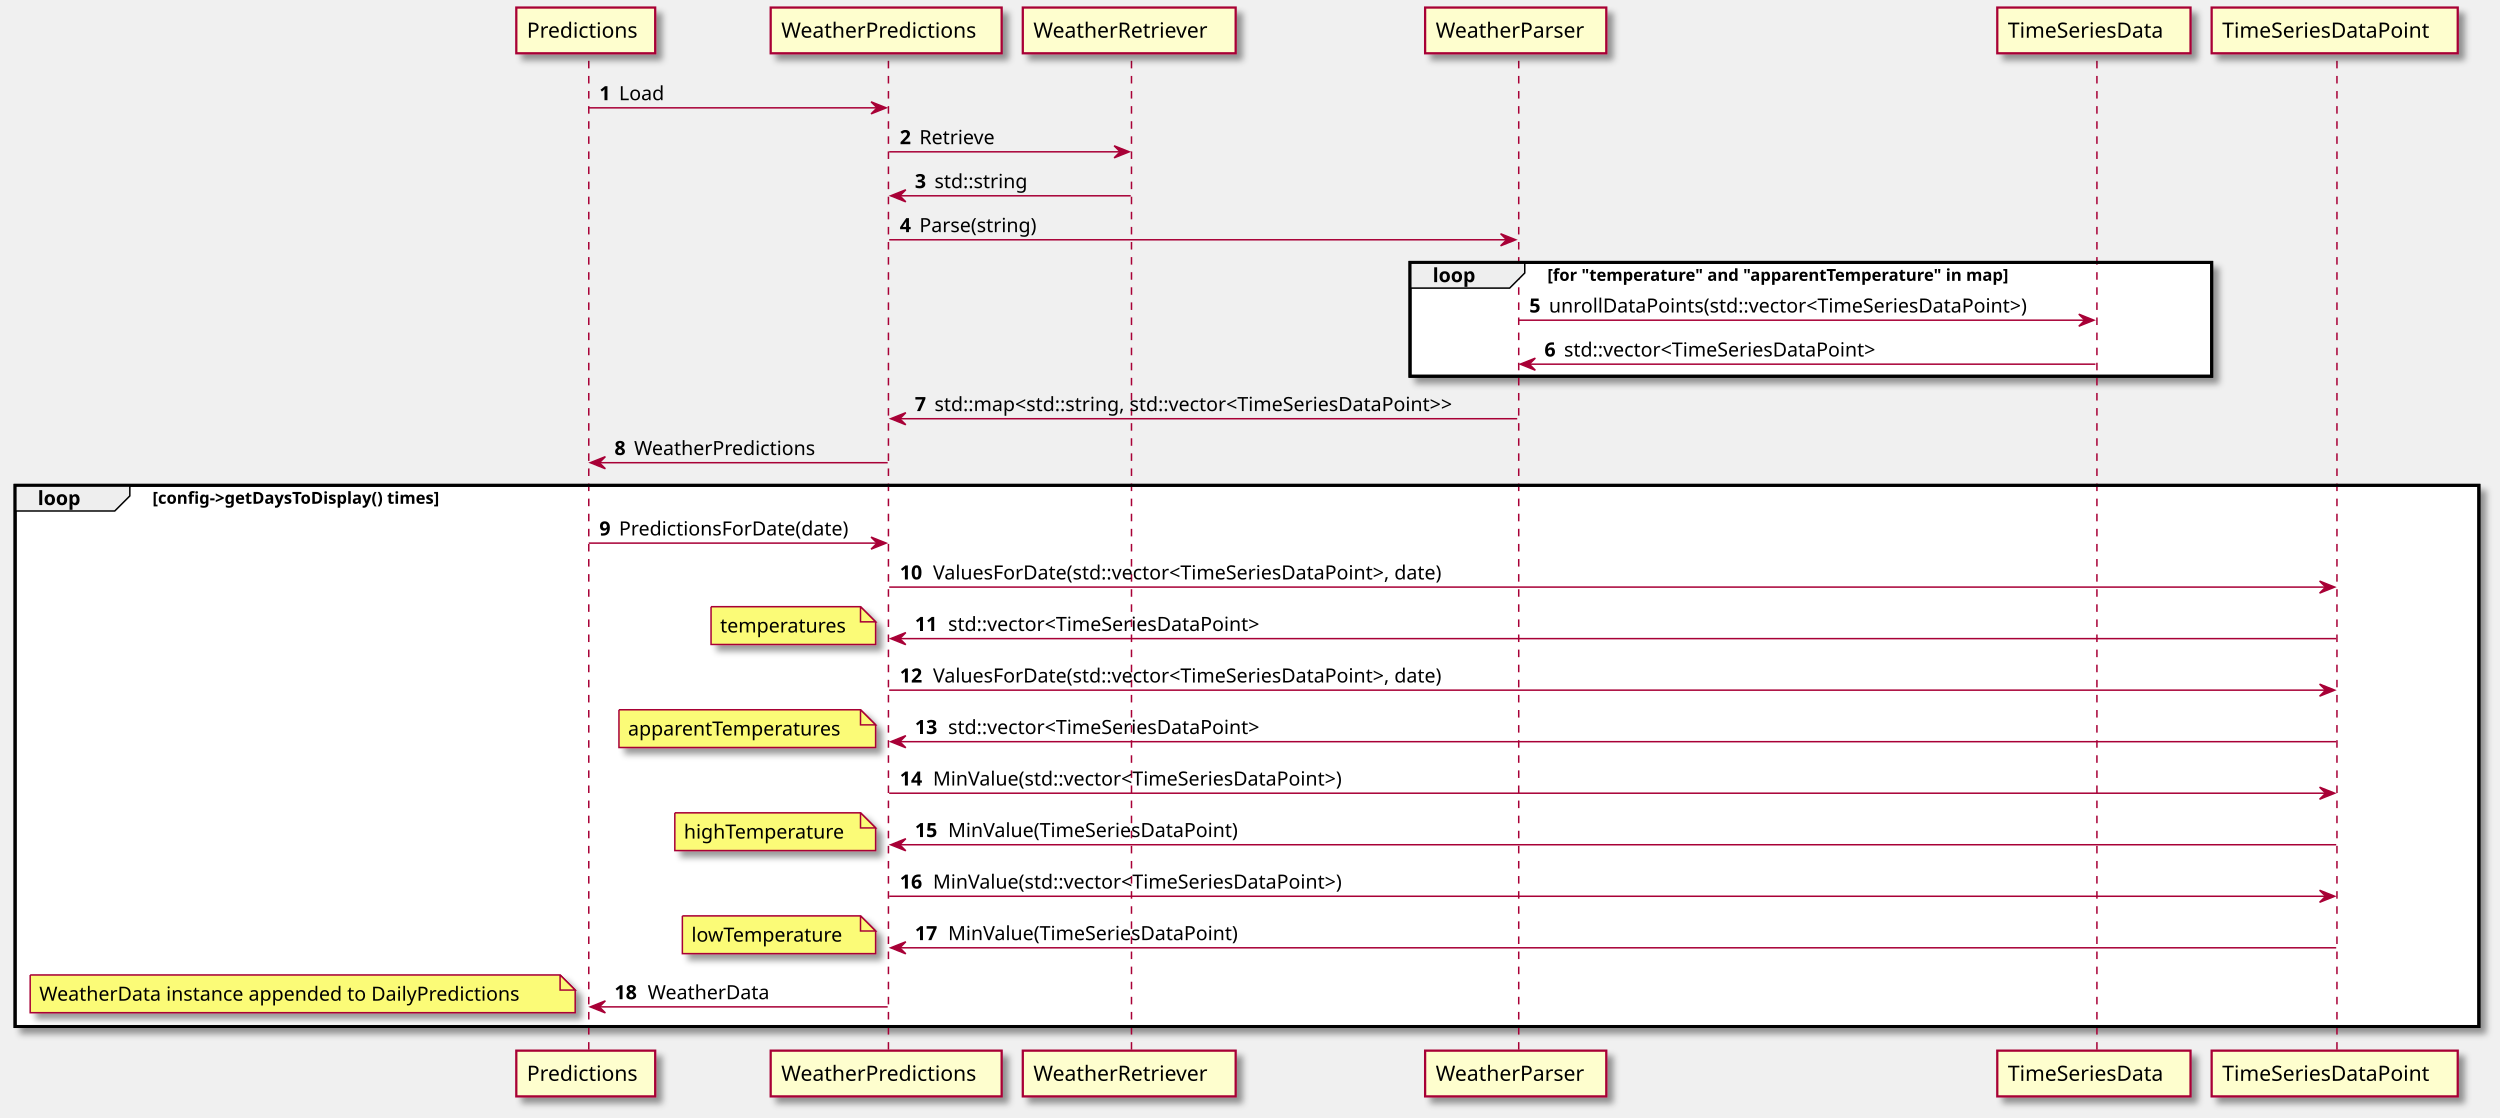
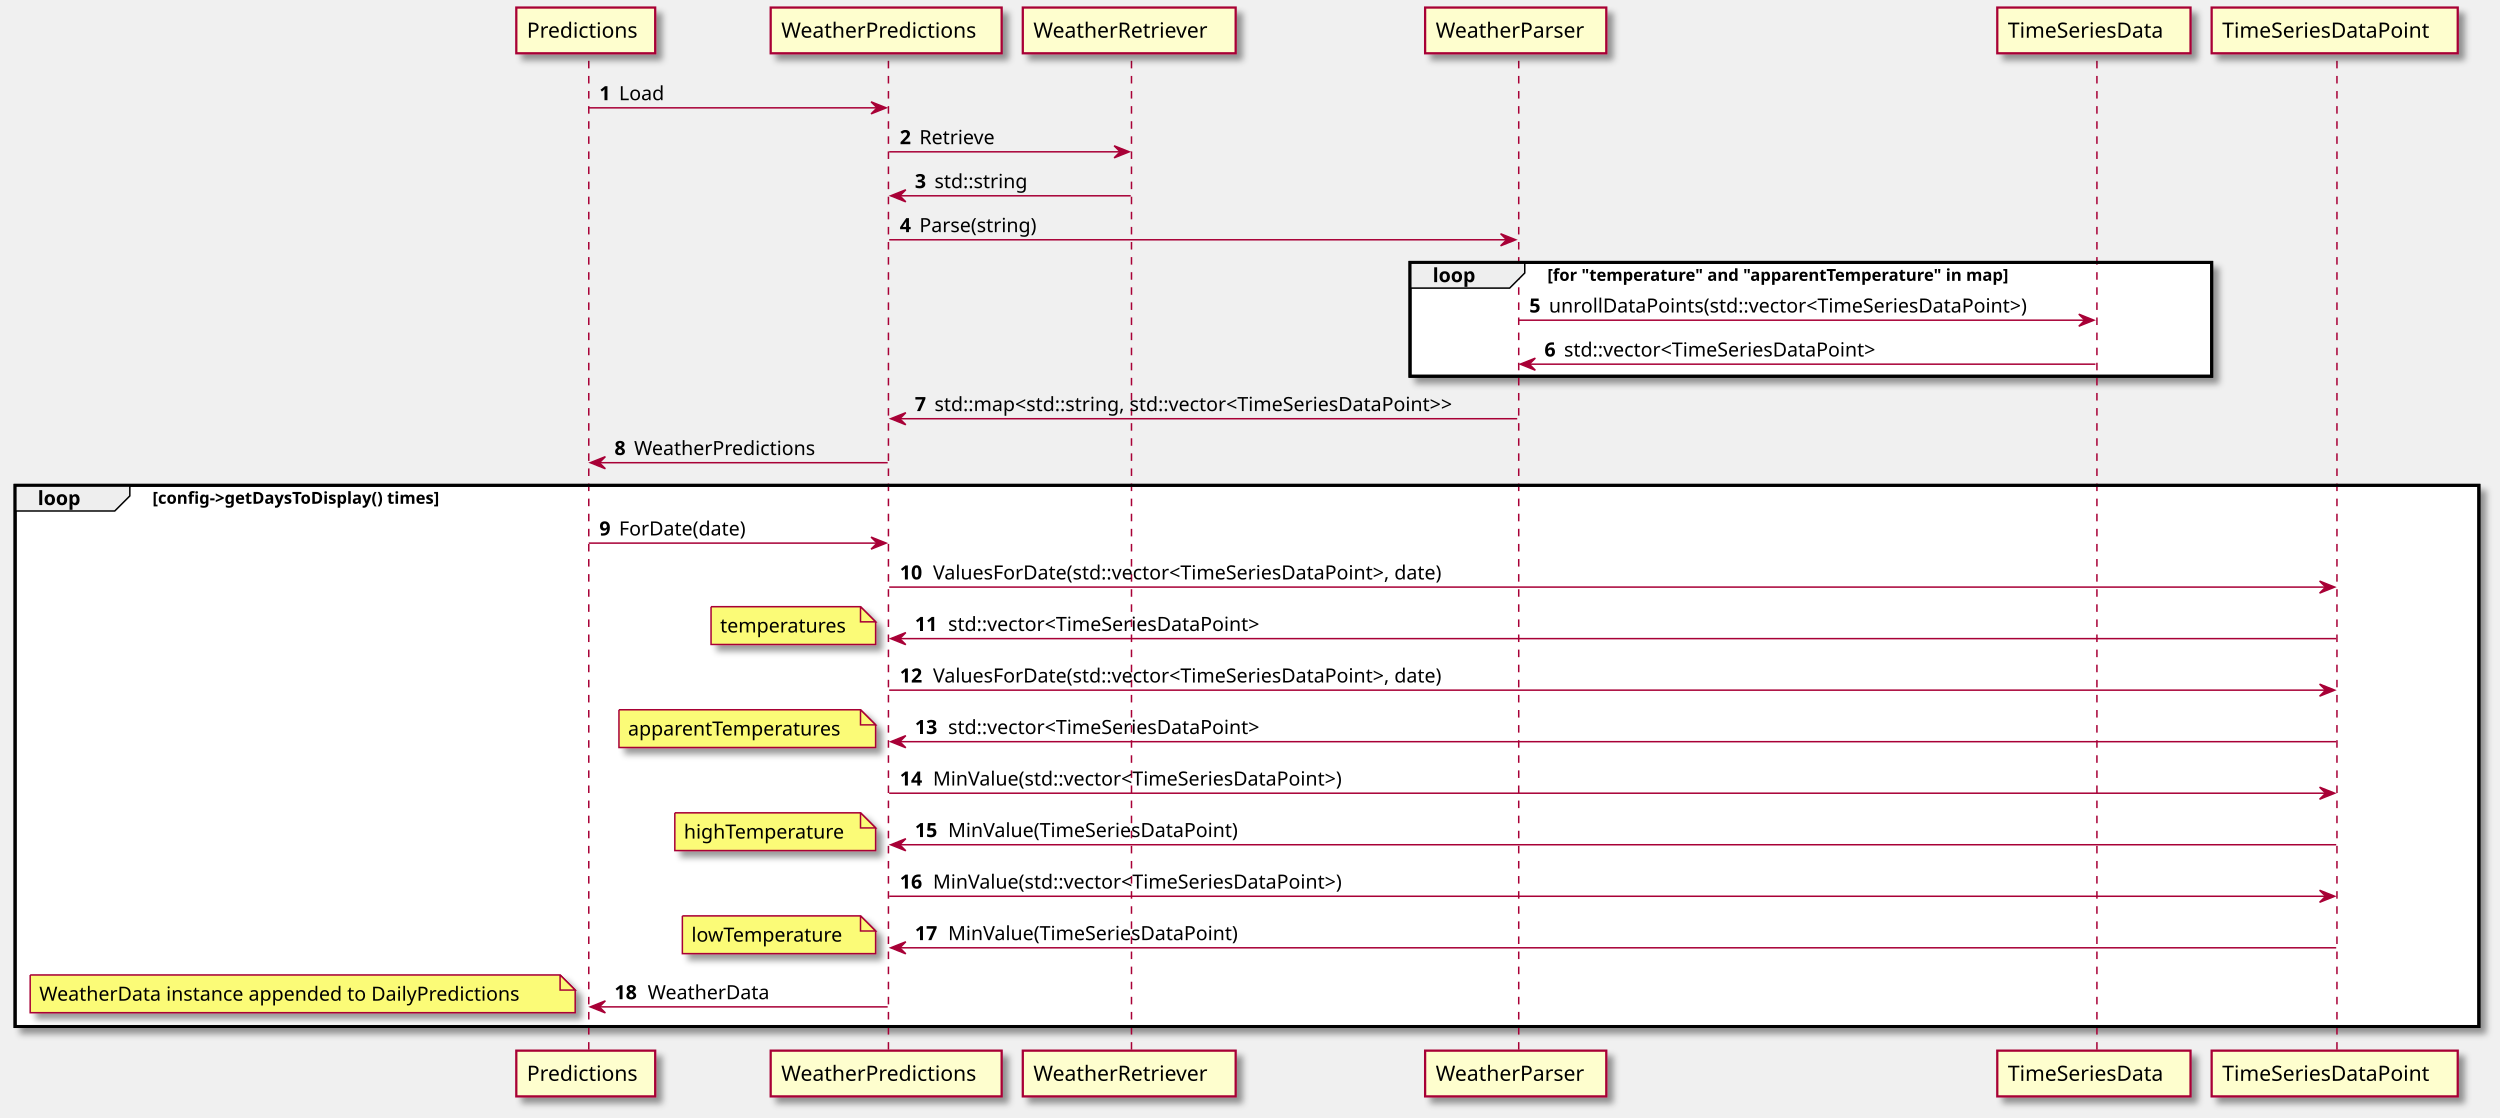
<svg xmlns="http://www.w3.org/2000/svg" contentScriptType="application/ecmascript" contentStyleType="text/css" height="740px" preserveAspectRatio="none" style="width:1656px;height:740px;background:#FFFFFF;" version="1.1" viewBox="0 0 1656 740" width="1656px" zoomAndPan="magnify">
  <defs>
    <filter height="300%" id="frp75gb11llci" width="300%" x="-1" y="-1">
      <feGaussianBlur result="blurOut" stdDeviation="2.0" />
      <feColorMatrix in="blurOut" result="blurOut2" type="matrix" values="0 0 0 0 0 0 0 0 0 0 0 0 0 0 0 0 0 0 .4 0" />
      <feOffset dx="4.0" dy="4.0" in="blurOut2" result="blurOut3" />
      <feBlend in="SourceGraphic" in2="blurOut3" mode="normal" />
    </filter>
  </defs>
  <g>
    <rect fill="#FFFFFF" filter="url(#frp75gb11llci)" height="75.398" style="stroke:#000000;stroke-width:2.0;" width="531" x="934" y="173.828" />
    <rect fill="#FFFFFF" filter="url(#frp75gb11llci)" height="358.461" style="stroke:#000000;stroke-width:2.0;" width="1632" x="10" y="321.492" />
    <line style="stroke:#A80036;stroke-width:1.0;stroke-dasharray:5.0,5.0;" x1="390" x2="390" y1="40.297" y2="696.953" />
    <line style="stroke:#A80036;stroke-width:1.0;stroke-dasharray:5.0,5.0;" x1="588.5" x2="588.5" y1="40.297" y2="696.953" />
    <line style="stroke:#A80036;stroke-width:1.0;stroke-dasharray:5.0,5.0;" x1="749.5" x2="749.5" y1="40.297" y2="696.953" />
    <line style="stroke:#A80036;stroke-width:1.0;stroke-dasharray:5.0,5.0;" x1="1006" x2="1006" y1="40.297" y2="696.953" />
    <line style="stroke:#A80036;stroke-width:1.0;stroke-dasharray:5.0,5.0;" x1="1389" x2="1389" y1="40.297" y2="696.953" />
    <line style="stroke:#A80036;stroke-width:1.0;stroke-dasharray:5.0,5.0;" x1="1548" x2="1548" y1="40.297" y2="696.953" />
    <rect fill="#FEFECE" filter="url(#frp75gb11llci)" height="30.297" style="stroke:#A80036;stroke-width:1.5;" width="92" x="342" y="5" />
    <text fill="#000000" font-family="sans-serif" font-size="14" lengthAdjust="spacing" textLength="78" x="349" y="24.995">Predictions</text>
    <rect fill="#FEFECE" filter="url(#frp75gb11llci)" height="30.297" style="stroke:#A80036;stroke-width:1.5;" width="92" x="342" y="695.953" />
    <text fill="#000000" font-family="sans-serif" font-size="14" lengthAdjust="spacing" textLength="78" x="349" y="715.948">Predictions</text>
    <rect fill="#FEFECE" filter="url(#frp75gb11llci)" height="30.297" style="stroke:#A80036;stroke-width:1.5;" width="153" x="510.5" y="5" />
    <text fill="#000000" font-family="sans-serif" font-size="14" lengthAdjust="spacing" textLength="139" x="517.5" y="24.995">WeatherPredictions</text>
    <rect fill="#FEFECE" filter="url(#frp75gb11llci)" height="30.297" style="stroke:#A80036;stroke-width:1.5;" width="153" x="510.5" y="695.953" />
    <text fill="#000000" font-family="sans-serif" font-size="14" lengthAdjust="spacing" textLength="139" x="517.5" y="715.948">WeatherPredictions</text>
    <rect fill="#FEFECE" filter="url(#frp75gb11llci)" height="30.297" style="stroke:#A80036;stroke-width:1.5;" width="141" x="677.5" y="5" />
    <text fill="#000000" font-family="sans-serif" font-size="14" lengthAdjust="spacing" textLength="127" x="684.5" y="24.995">WeatherRetriever</text>
    <rect fill="#FEFECE" filter="url(#frp75gb11llci)" height="30.297" style="stroke:#A80036;stroke-width:1.5;" width="141" x="677.5" y="695.953" />
    <text fill="#000000" font-family="sans-serif" font-size="14" lengthAdjust="spacing" textLength="127" x="684.5" y="715.948">WeatherRetriever</text>
    <rect fill="#FEFECE" filter="url(#frp75gb11llci)" height="30.297" style="stroke:#A80036;stroke-width:1.5;" width="120" x="944" y="5" />
    <text fill="#000000" font-family="sans-serif" font-size="14" lengthAdjust="spacing" textLength="106" x="951" y="24.995">WeatherParser</text>
    <rect fill="#FEFECE" filter="url(#frp75gb11llci)" height="30.297" style="stroke:#A80036;stroke-width:1.5;" width="120" x="944" y="695.953" />
    <text fill="#000000" font-family="sans-serif" font-size="14" lengthAdjust="spacing" textLength="106" x="951" y="715.948">WeatherParser</text>
    <rect fill="#FEFECE" filter="url(#frp75gb11llci)" height="30.297" style="stroke:#A80036;stroke-width:1.5;" width="128" x="1323" y="5" />
    <text fill="#000000" font-family="sans-serif" font-size="14" lengthAdjust="spacing" textLength="114" x="1330" y="24.995">TimeSeriesData</text>
    <rect fill="#FEFECE" filter="url(#frp75gb11llci)" height="30.297" style="stroke:#A80036;stroke-width:1.5;" width="128" x="1323" y="695.953" />
    <text fill="#000000" font-family="sans-serif" font-size="14" lengthAdjust="spacing" textLength="114" x="1330" y="715.948">TimeSeriesData</text>
    <rect fill="#FEFECE" filter="url(#frp75gb11llci)" height="30.297" style="stroke:#A80036;stroke-width:1.5;" width="163" x="1465" y="5" />
    <text fill="#000000" font-family="sans-serif" font-size="14" lengthAdjust="spacing" textLength="149" x="1472" y="24.995">TimeSeriesDataPoint</text>
    <rect fill="#FEFECE" filter="url(#frp75gb11llci)" height="30.297" style="stroke:#A80036;stroke-width:1.5;" width="163" x="1465" y="695.953" />
    <text fill="#000000" font-family="sans-serif" font-size="14" lengthAdjust="spacing" textLength="149" x="1472" y="715.948">TimeSeriesDataPoint</text>
    <polygon fill="#A80036" points="577,67.43,587,71.43,577,75.43,581,71.43" style="stroke:#A80036;stroke-width:1.0;" />
    <line style="stroke:#A80036;stroke-width:1.0;" x1="390" x2="583" y1="71.43" y2="71.43" />
    <text fill="#000000" font-family="sans-serif" font-size="13" font-weight="bold" lengthAdjust="spacing" textLength="9" x="397" y="66.364">1</text>
    <text fill="#000000" font-family="sans-serif" font-size="13" lengthAdjust="spacing" textLength="31" x="410" y="66.364">Load</text>
    <polygon fill="#A80036" points="738,96.562,748,100.562,738,104.562,742,100.562" style="stroke:#A80036;stroke-width:1.0;" />
    <line style="stroke:#A80036;stroke-width:1.0;" x1="589" x2="744" y1="100.562" y2="100.562" />
    <text fill="#000000" font-family="sans-serif" font-size="13" font-weight="bold" lengthAdjust="spacing" textLength="9" x="596" y="95.497">2</text>
    <text fill="#000000" font-family="sans-serif" font-size="13" lengthAdjust="spacing" textLength="55" x="609" y="95.497">Retrieve</text>
    <polygon fill="#A80036" points="600,125.695,590,129.695,600,133.695,596,129.695" style="stroke:#A80036;stroke-width:1.0;" />
    <line style="stroke:#A80036;stroke-width:1.0;" x1="594" x2="749" y1="129.695" y2="129.695" />
    <text fill="#000000" font-family="sans-serif" font-size="13" font-weight="bold" lengthAdjust="spacing" textLength="9" x="606" y="124.629">3</text>
    <text fill="#000000" font-family="sans-serif" font-size="13" lengthAdjust="spacing" textLength="65" x="619" y="124.629">std::string</text>
    <polygon fill="#A80036" points="994,154.828,1004,158.828,994,162.828,998,158.828" style="stroke:#A80036;stroke-width:1.0;" />
    <line style="stroke:#A80036;stroke-width:1.0;" x1="589" x2="1000" y1="158.828" y2="158.828" />
    <text fill="#000000" font-family="sans-serif" font-size="13" font-weight="bold" lengthAdjust="spacing" textLength="9" x="596" y="153.762">4</text>
    <text fill="#000000" font-family="sans-serif" font-size="13" lengthAdjust="spacing" textLength="83" x="609" y="153.762">Parse(string)</text>
    <path d="M934,173.828 L1010,173.828 L1010,180.828 L1000,190.828 L934,190.828 L934,173.828 " fill="#EEEEEE" style="stroke:#000000;stroke-width:1.0;" />
    <rect fill="none" height="75.398" style="stroke:#000000;stroke-width:2.0;" width="531" x="934" y="173.828" />
    <text fill="#000000" font-family="sans-serif" font-size="13" font-weight="bold" lengthAdjust="spacing" textLength="31" x="949" y="186.895">loop</text>
    <text fill="#000000" font-family="sans-serif" font-size="11" font-weight="bold" lengthAdjust="spacing" textLength="341" x="1025" y="186.039">[for "temperature" and "apparentTemperature" in map]</text>
    <polygon fill="#A80036" points="1377,208.094,1387,212.094,1377,216.094,1381,212.094" style="stroke:#A80036;stroke-width:1.0;" />
    <line style="stroke:#A80036;stroke-width:1.0;" x1="1006" x2="1383" y1="212.094" y2="212.094" />
    <text fill="#000000" font-family="sans-serif" font-size="13" font-weight="bold" lengthAdjust="spacing" textLength="9" x="1013" y="207.028">5</text>
    <text fill="#000000" font-family="sans-serif" font-size="13" lengthAdjust="spacing" textLength="346" x="1026" y="207.028">unrollDataPoints(std::vector&lt;TimeSeriesDataPoint&gt;)</text>
    <polygon fill="#A80036" points="1017,237.227,1007,241.227,1017,245.227,1013,241.227" style="stroke:#A80036;stroke-width:1.0;" />
    <line style="stroke:#A80036;stroke-width:1.0;" x1="1011" x2="1388" y1="241.227" y2="241.227" />
    <text fill="#000000" font-family="sans-serif" font-size="13" font-weight="bold" lengthAdjust="spacing" textLength="9" x="1023" y="236.161">6</text>
    <text fill="#000000" font-family="sans-serif" font-size="13" lengthAdjust="spacing" textLength="228" x="1036" y="236.161">std::vector&lt;TimeSeriesDataPoint&gt;</text>
    <polygon fill="#A80036" points="600,273.359,590,277.359,600,281.359,596,277.359" style="stroke:#A80036;stroke-width:1.0;" />
    <line style="stroke:#A80036;stroke-width:1.0;" x1="594" x2="1005" y1="277.359" y2="277.359" />
    <text fill="#000000" font-family="sans-serif" font-size="13" font-weight="bold" lengthAdjust="spacing" textLength="9" x="606" y="272.293">7</text>
    <text fill="#000000" font-family="sans-serif" font-size="13" lengthAdjust="spacing" textLength="380" x="619" y="272.293">std::map&lt;std::string, std::vector&lt;TimeSeriesDataPoint&gt;&gt;</text>
    <polygon fill="#A80036" points="401,302.492,391,306.492,401,310.492,397,306.492" style="stroke:#A80036;stroke-width:1.0;" />
    <line style="stroke:#A80036;stroke-width:1.0;" x1="395" x2="588" y1="306.492" y2="306.492" />
    <text fill="#000000" font-family="sans-serif" font-size="13" font-weight="bold" lengthAdjust="spacing" textLength="9" x="407" y="301.426">8</text>
    <text fill="#000000" font-family="sans-serif" font-size="13" lengthAdjust="spacing" textLength="127" x="420" y="301.426">WeatherPredictions</text>
    <path d="M10,321.492 L86,321.492 L86,328.492 L76,338.492 L10,338.492 L10,321.492 " fill="#EEEEEE" style="stroke:#000000;stroke-width:1.0;" />
    <rect fill="none" height="358.461" style="stroke:#000000;stroke-width:2.0;" width="1632" x="10" y="321.492" />
    <text fill="#000000" font-family="sans-serif" font-size="13" font-weight="bold" lengthAdjust="spacing" textLength="31" x="25" y="334.559">loop</text>
    <text fill="#000000" font-family="sans-serif" font-size="11" font-weight="bold" lengthAdjust="spacing" textLength="224" x="101" y="333.703">[config-&gt;getDaysToDisplay() times]</text>
    <polygon fill="#A80036" points="577,355.758,587,359.758,577,363.758,581,359.758" style="stroke:#A80036;stroke-width:1.0;" />
    <line style="stroke:#A80036;stroke-width:1.0;" x1="390" x2="583" y1="359.758" y2="359.758" />
    <text fill="#000000" font-family="sans-serif" font-size="13" font-weight="bold" lengthAdjust="spacing" textLength="9" x="397" y="354.692">9</text>
-     <text fill="#000000" font-family="sans-serif" font-size="13" lengthAdjust="spacing" textLength="162" x="410" y="354.692">PredictionsForDate(date)</text>
+     <text fill="#000000" font-family="sans-serif" font-size="13" lengthAdjust="spacing" textLength="162" x="410" y="354.692">ForDate(date)</text>
    <polygon fill="#A80036" points="1536.5,384.891,1546.5,388.891,1536.5,392.891,1540.5,388.891" style="stroke:#A80036;stroke-width:1.0;" />
    <line style="stroke:#A80036;stroke-width:1.0;" x1="589" x2="1542.5" y1="388.891" y2="388.891" />
    <text fill="#000000" font-family="sans-serif" font-size="13" font-weight="bold" lengthAdjust="spacing" textLength="18" x="596" y="383.825">10</text>
    <text fill="#000000" font-family="sans-serif" font-size="13" lengthAdjust="spacing" textLength="370" x="618" y="383.825">ValuesForDate(std::vector&lt;TimeSeriesDataPoint&gt;, date)</text>
    <polygon fill="#A80036" points="600,419.023,590,423.023,600,427.023,596,423.023" style="stroke:#A80036;stroke-width:1.0;" />
    <line style="stroke:#A80036;stroke-width:1.0;" x1="594" x2="1547.5" y1="423.023" y2="423.023" />
    <text fill="#000000" font-family="sans-serif" font-size="13" font-weight="bold" lengthAdjust="spacing" textLength="18" x="606" y="417.957">11</text>
    <text fill="#000000" font-family="sans-serif" font-size="13" lengthAdjust="spacing" textLength="228" x="628" y="417.957">std::vector&lt;TimeSeriesDataPoint&gt;</text>
    <path d="M471,401.891 L471,426.891 L580,426.891 L580,411.891 L570,401.891 L471,401.891 " fill="#FBFB77" filter="url(#frp75gb11llci)" style="stroke:#A80036;stroke-width:1.0;" />
    <path d="M570,401.891 L570,411.891 L580,411.891 L570,401.891 " fill="#FBFB77" style="stroke:#A80036;stroke-width:1.0;" />
    <text fill="#000000" font-family="sans-serif" font-size="13" lengthAdjust="spacing" textLength="88" x="477" y="418.957">temperatures</text>
    <polygon fill="#A80036" points="1536.5,453.156,1546.5,457.156,1536.5,461.156,1540.5,457.156" style="stroke:#A80036;stroke-width:1.0;" />
    <line style="stroke:#A80036;stroke-width:1.0;" x1="589" x2="1542.5" y1="457.156" y2="457.156" />
    <text fill="#000000" font-family="sans-serif" font-size="13" font-weight="bold" lengthAdjust="spacing" textLength="18" x="596" y="452.09">12</text>
    <text fill="#000000" font-family="sans-serif" font-size="13" lengthAdjust="spacing" textLength="370" x="618" y="452.09">ValuesForDate(std::vector&lt;TimeSeriesDataPoint&gt;, date)</text>
    <polygon fill="#A80036" points="600,487.289,590,491.289,600,495.289,596,491.289" style="stroke:#A80036;stroke-width:1.0;" />
    <line style="stroke:#A80036;stroke-width:1.0;" x1="594" x2="1547.5" y1="491.289" y2="491.289" />
    <text fill="#000000" font-family="sans-serif" font-size="13" font-weight="bold" lengthAdjust="spacing" textLength="18" x="606" y="486.223">13</text>
    <text fill="#000000" font-family="sans-serif" font-size="13" lengthAdjust="spacing" textLength="228" x="628" y="486.223">std::vector&lt;TimeSeriesDataPoint&gt;</text>
    <path d="M410,470.156 L410,495.156 L580,495.156 L580,480.156 L570,470.156 L410,470.156 " fill="#FBFB77" filter="url(#frp75gb11llci)" style="stroke:#A80036;stroke-width:1.0;" />
    <path d="M570,470.156 L570,480.156 L580,480.156 L570,470.156 " fill="#FBFB77" style="stroke:#A80036;stroke-width:1.0;" />
    <text fill="#000000" font-family="sans-serif" font-size="13" lengthAdjust="spacing" textLength="149" x="416" y="487.223">apparentTemperatures</text>
    <polygon fill="#A80036" points="1536.5,521.422,1546.5,525.422,1536.5,529.422,1540.5,525.422" style="stroke:#A80036;stroke-width:1.0;" />
    <line style="stroke:#A80036;stroke-width:1.0;" x1="589" x2="1542.5" y1="525.422" y2="525.422" />
    <text fill="#000000" font-family="sans-serif" font-size="13" font-weight="bold" lengthAdjust="spacing" textLength="18" x="596" y="520.356">14</text>
    <text fill="#000000" font-family="sans-serif" font-size="13" lengthAdjust="spacing" textLength="298" x="618" y="520.356">MinValue(std::vector&lt;TimeSeriesDataPoint&gt;)</text>
    <polygon fill="#A80036" points="600,555.555,590,559.555,600,563.555,596,559.555" style="stroke:#A80036;stroke-width:1.0;" />
    <line style="stroke:#A80036;stroke-width:1.0;" x1="594" x2="1547.5" y1="559.555" y2="559.555" />
    <text fill="#000000" font-family="sans-serif" font-size="13" font-weight="bold" lengthAdjust="spacing" textLength="18" x="606" y="554.489">15</text>
    <text fill="#000000" font-family="sans-serif" font-size="13" lengthAdjust="spacing" textLength="207" x="628" y="554.489">MinValue(TimeSeriesDataPoint)</text>
    <path d="M447,538.422 L447,563.422 L580,563.422 L580,548.422 L570,538.422 L447,538.422 " fill="#FBFB77" filter="url(#frp75gb11llci)" style="stroke:#A80036;stroke-width:1.0;" />
    <path d="M570,538.422 L570,548.422 L580,548.422 L570,538.422 " fill="#FBFB77" style="stroke:#A80036;stroke-width:1.0;" />
    <text fill="#000000" font-family="sans-serif" font-size="13" lengthAdjust="spacing" textLength="112" x="453" y="555.489">highTemperature</text>
    <polygon fill="#A80036" points="1536.5,589.688,1546.5,593.688,1536.5,597.688,1540.5,593.688" style="stroke:#A80036;stroke-width:1.0;" />
    <line style="stroke:#A80036;stroke-width:1.0;" x1="589" x2="1542.5" y1="593.688" y2="593.688" />
    <text fill="#000000" font-family="sans-serif" font-size="13" font-weight="bold" lengthAdjust="spacing" textLength="18" x="596" y="588.622">16</text>
    <text fill="#000000" font-family="sans-serif" font-size="13" lengthAdjust="spacing" textLength="298" x="618" y="588.622">MinValue(std::vector&lt;TimeSeriesDataPoint&gt;)</text>
    <polygon fill="#A80036" points="600,623.82,590,627.82,600,631.82,596,627.82" style="stroke:#A80036;stroke-width:1.0;" />
    <line style="stroke:#A80036;stroke-width:1.0;" x1="594" x2="1547.5" y1="627.82" y2="627.82" />
    <text fill="#000000" font-family="sans-serif" font-size="13" font-weight="bold" lengthAdjust="spacing" textLength="18" x="606" y="622.754">17</text>
    <text fill="#000000" font-family="sans-serif" font-size="13" lengthAdjust="spacing" textLength="207" x="628" y="622.754">MinValue(TimeSeriesDataPoint)</text>
    <path d="M452,606.688 L452,631.688 L580,631.688 L580,616.688 L570,606.688 L452,606.688 " fill="#FBFB77" filter="url(#frp75gb11llci)" style="stroke:#A80036;stroke-width:1.0;" />
    <path d="M570,606.688 L570,616.688 L580,616.688 L570,606.688 " fill="#FBFB77" style="stroke:#A80036;stroke-width:1.0;" />
    <text fill="#000000" font-family="sans-serif" font-size="13" lengthAdjust="spacing" textLength="107" x="458" y="623.754">lowTemperature</text>
    <polygon fill="#A80036" points="401,662.953,391,666.953,401,670.953,397,666.953" style="stroke:#A80036;stroke-width:1.0;" />
    <line style="stroke:#A80036;stroke-width:1.0;" x1="395" x2="588" y1="666.953" y2="666.953" />
    <text fill="#000000" font-family="sans-serif" font-size="13" font-weight="bold" lengthAdjust="spacing" textLength="18" x="407" y="661.887">18</text>
    <text fill="#000000" font-family="sans-serif" font-size="13" lengthAdjust="spacing" textLength="86" x="429" y="661.887">WeatherData</text>
    <path d="M20,645.82 L20,670.82 L381,670.82 L381,655.82 L371,645.82 L20,645.82 " fill="#FBFB77" filter="url(#frp75gb11llci)" style="stroke:#A80036;stroke-width:1.0;" />
    <path d="M371,645.82 L371,655.82 L381,655.82 L371,645.82 " fill="#FBFB77" style="stroke:#A80036;stroke-width:1.0;" />
    <text fill="#000000" font-family="sans-serif" font-size="13" lengthAdjust="spacing" textLength="340" x="26" y="662.887">WeatherData instance appended to DailyPredictions</text>
  </g>
</svg>
